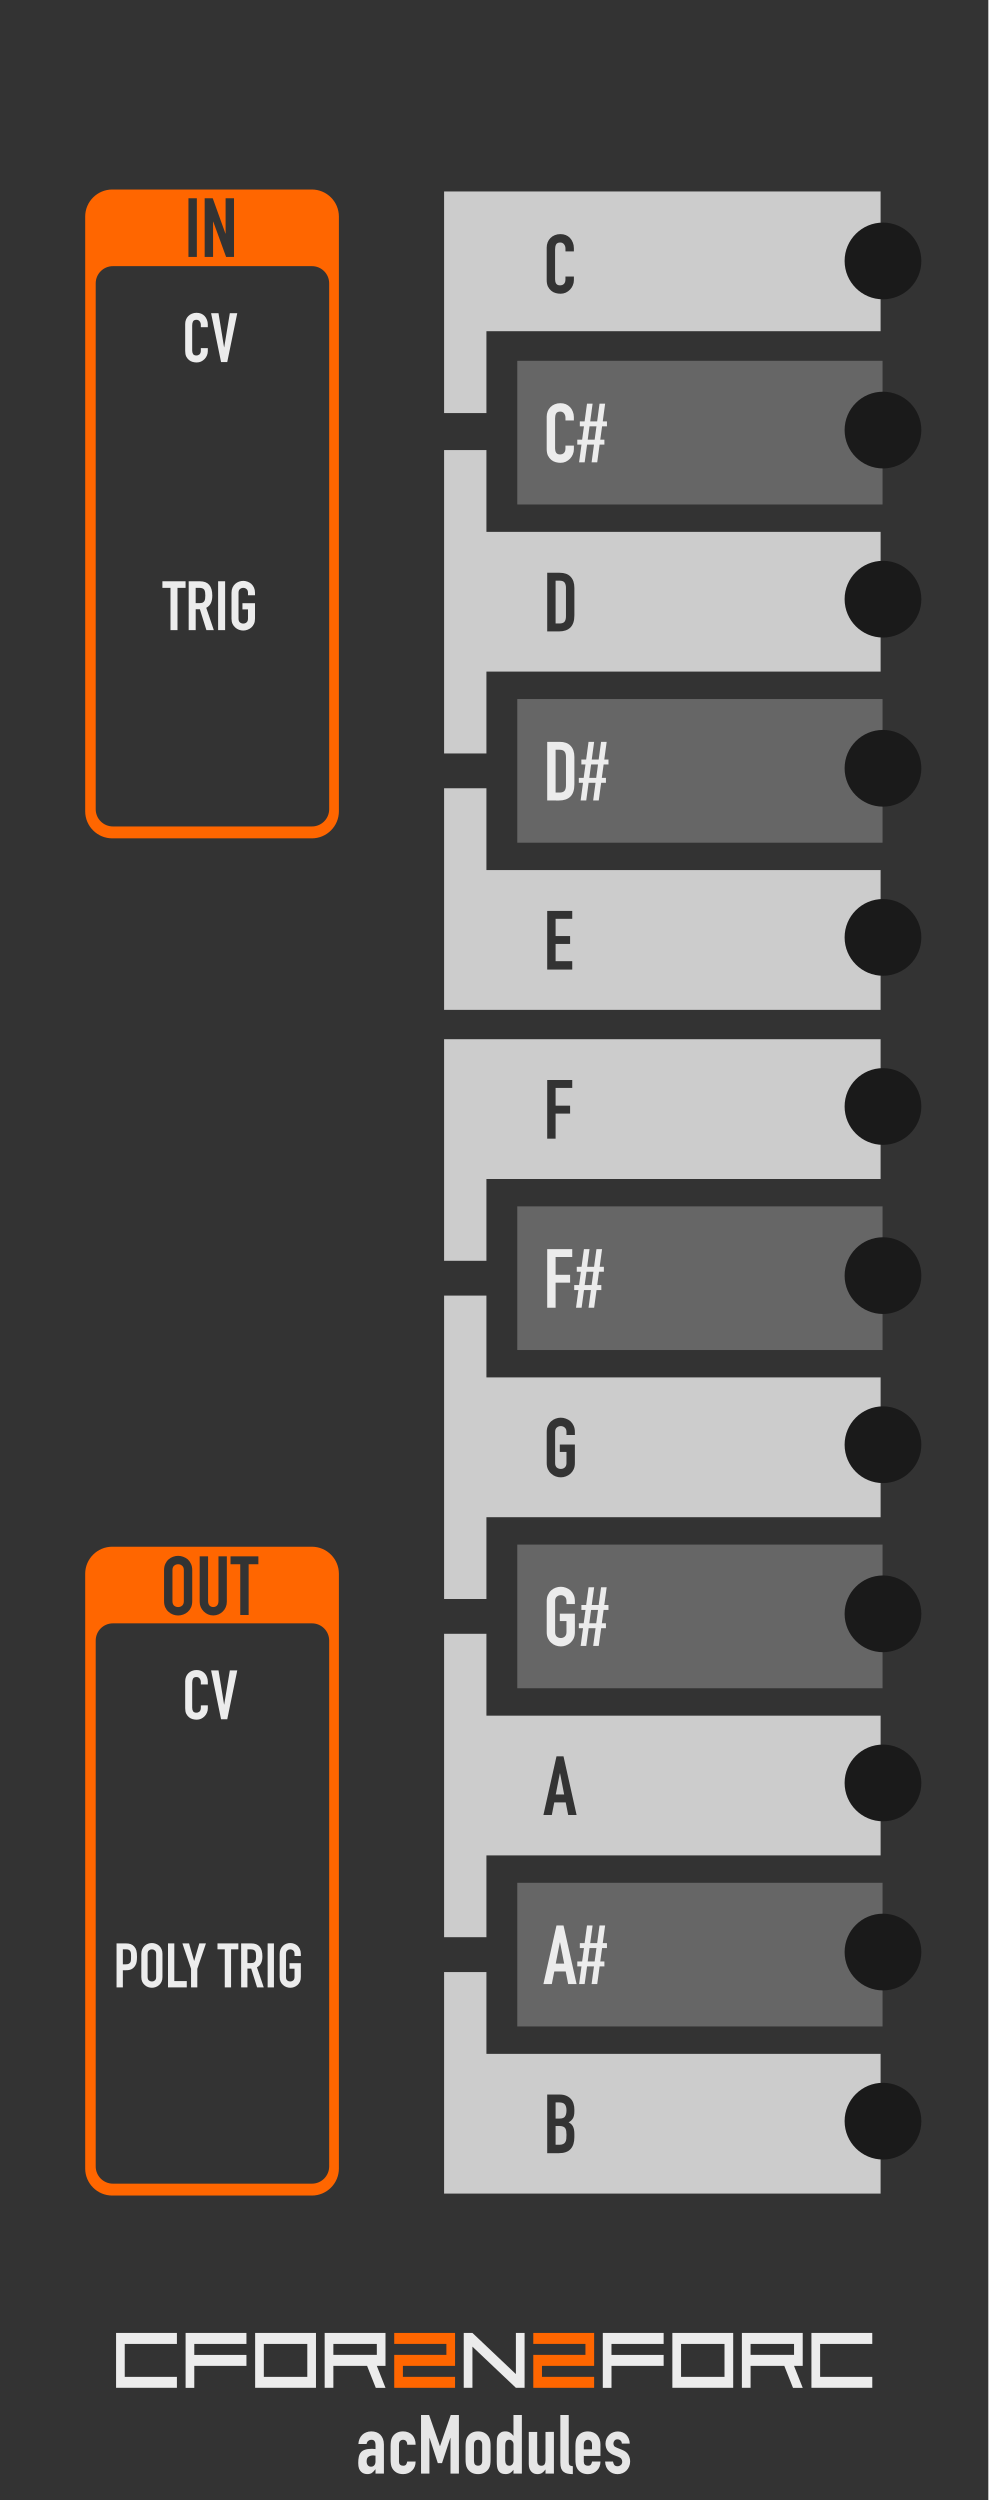
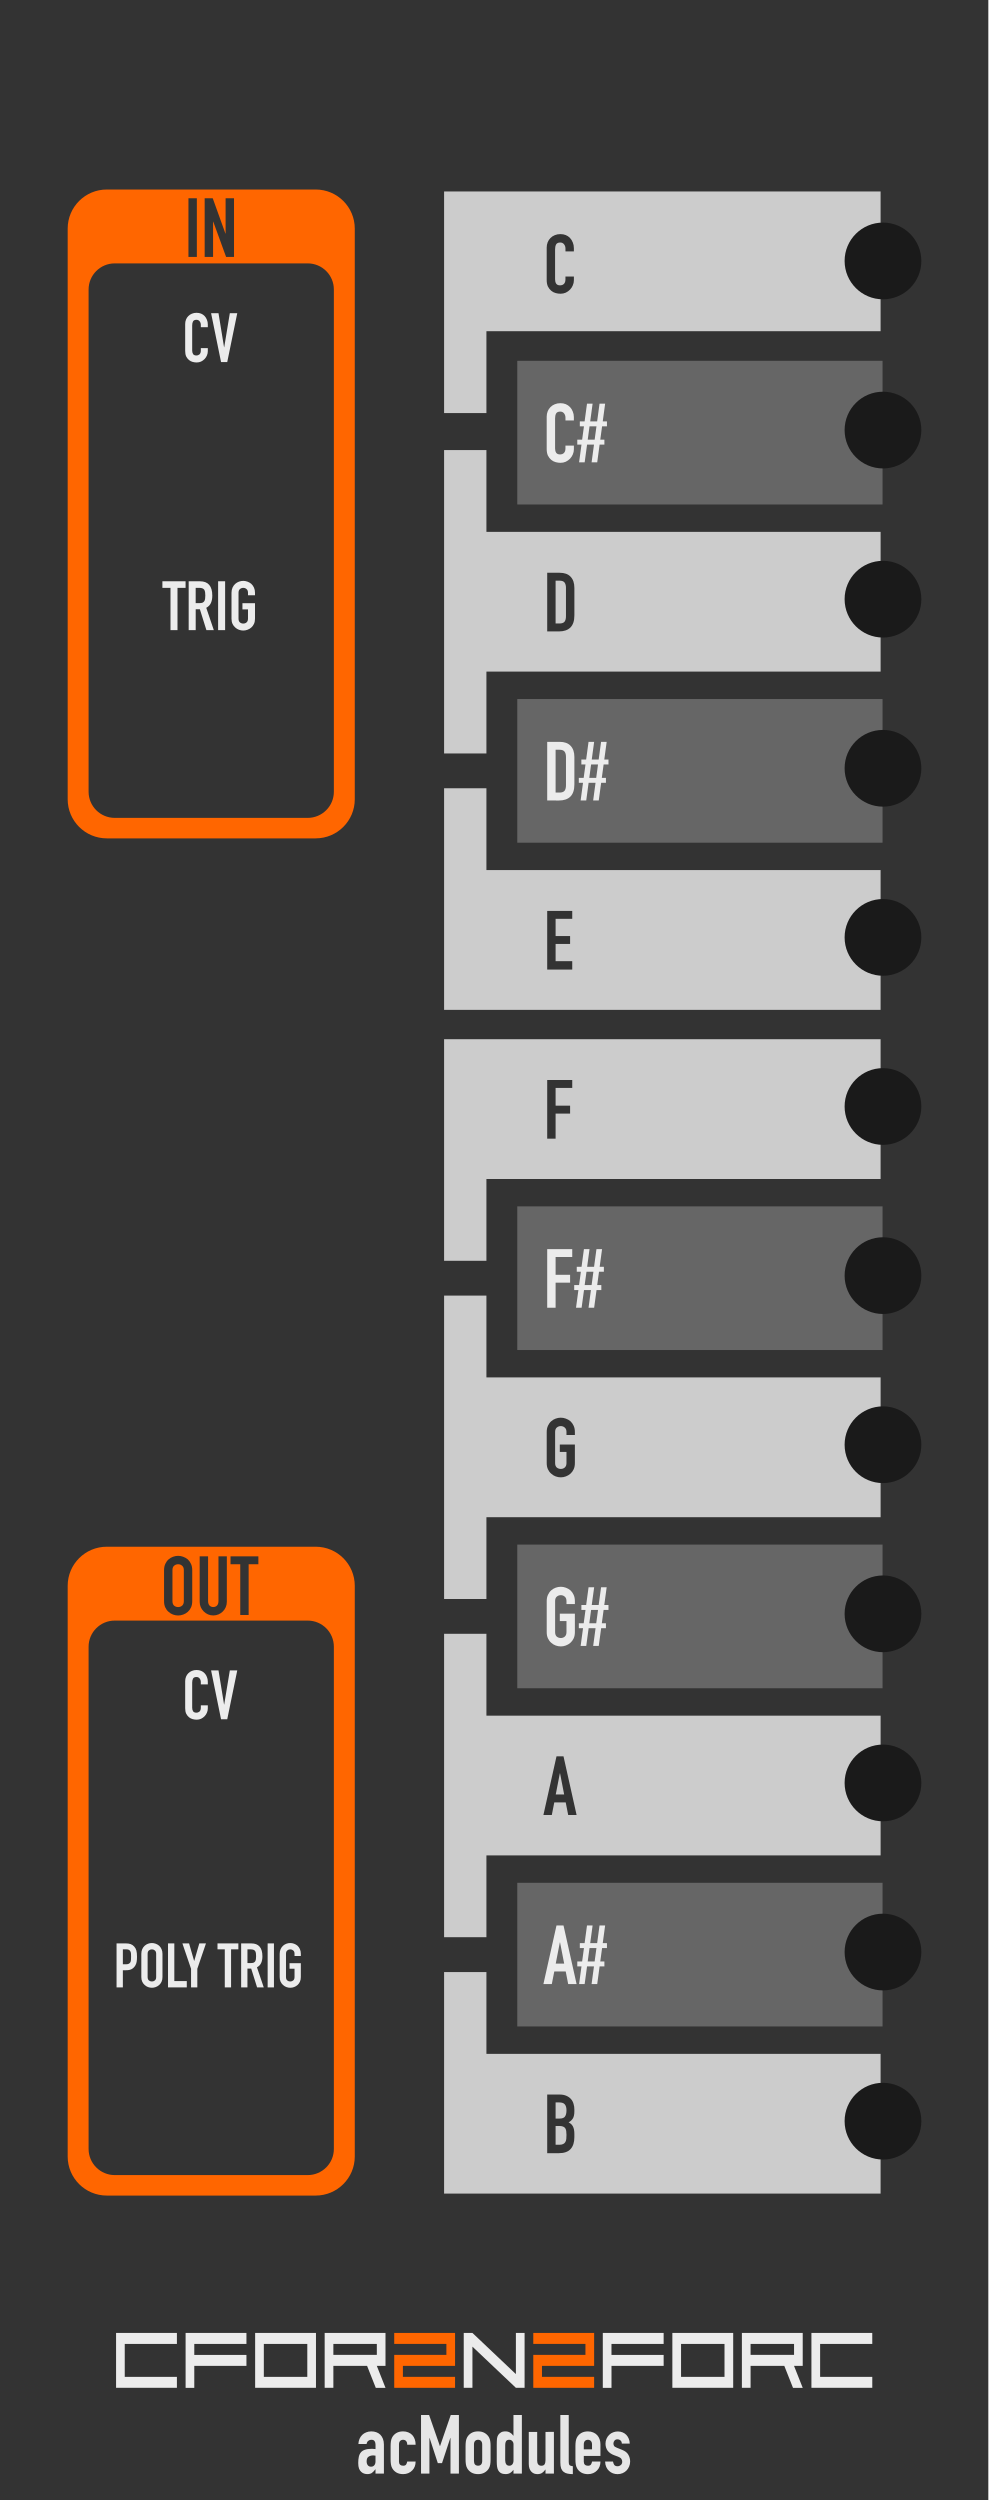
<svg xmlns="http://www.w3.org/2000/svg" id="svg8" version="1.1" viewBox="0 0 50.8 128.5" height="128.5mm" width="50.8mm" xml:space="preserve">
  <defs id="defs2" />
  <g id="layer1">
    <rect style="fill:#333333;fill-opacity:1;stroke:none;stroke-width:0.5;stroke-linecap:round;stroke-miterlimit:4;stroke-dasharray:none;stop-color:#000000" id="rect1015" width="50.8" height="128.5" x="0" y="-3.541667e-07" />
+     <g id="g2" transform="translate(0.1305328)">
+       <rect style="fill:#ff6600;stroke:none;stroke-width:1;stroke-linejoin:round;stroke-dasharray:none" id="rect7-6-8-0-4" width="14.757" height="33.351" x="3.348" y="9.741" ry="2.01" />
+       <rect style="fill:#333333;stroke-width:1;stroke-linejoin:round" id="rect1-0-8-2-2" width="12.607" height="28.501" x="4.423" y="13.538" ry="1.344" />
+     </g>
    <path d="m 19.301,127.143 v -0.22 h -0.009 q -0.085,0.118 -0.173,0.182 -0.085,0.064 -0.241,0.064 -0.076,0 -0.157,-0.025 -0.076,-0.021 -0.148,-0.085 -0.072,-0.059 -0.118,-0.169 -0.042,-0.114 -0.042,-0.292 0,-0.182 0.03,-0.317 0.03,-0.14 0.11,-0.233 0.076,-0.089 0.207,-0.131 0.131,-0.047 0.334,-0.047 0.021,0 0.047,0 0.025,0 0.047,0.004 0.021,0.004 0.051,0.004 0.03,0 0.063,0.004 v -0.224 q 0,-0.11 -0.047,-0.182 -0.047,-0.072 -0.169,-0.072 -0.085,0 -0.157,0.055 -0.068,0.055 -0.089,0.161 h -0.419 q 0.017,-0.288 0.195,-0.465 0.085,-0.085 0.203,-0.131 0.118,-0.051 0.267,-0.051 0.135,0 0.254,0.042 0.118,0.042 0.207,0.127 0.085,0.085 0.135,0.212 0.051,0.127 0.051,0.296 v 1.494 z m 0,-0.922 q -0.072,-0.013 -0.118,-0.013 -0.14,0 -0.241,0.068 -0.097,0.064 -0.097,0.237 0,0.123 0.059,0.199 0.059,0.076 0.165,0.076 0.11,0 0.169,-0.072 0.063,-0.072 0.063,-0.203 z m 1.206,0.305 q 0,0.102 0.055,0.157 0.059,0.055 0.157,0.055 0.123,0 0.161,-0.072 0.042,-0.072 0.051,-0.144 h 0.432 q 0,0.283 -0.173,0.457 -0.085,0.089 -0.203,0.14 -0.118,0.051 -0.267,0.051 -0.203,0 -0.347,-0.085 -0.14,-0.085 -0.216,-0.224 -0.047,-0.085 -0.063,-0.195 -0.017,-0.11 -0.017,-0.241 v -0.707 q 0,-0.131 0.017,-0.241 0.017,-0.11 0.063,-0.195 0.076,-0.14 0.216,-0.224 0.144,-0.085 0.347,-0.085 0.148,0 0.267,0.051 0.123,0.051 0.207,0.14 0.169,0.19 0.169,0.495 h -0.432 q 0,-0.131 -0.059,-0.19 -0.055,-0.064 -0.152,-0.064 -0.097,0 -0.157,0.064 -0.055,0.059 -0.055,0.182 z m 1.134,0.618 v -3.013 h 0.415 l 0.554,1.595 h 0.009 l 0.55,-1.595 h 0.419 v 3.013 H 23.155 V 125.311 h -0.009 l -0.427,1.295 H 22.504 L 22.081,125.311 h -0.009 v 1.832 z m 2.289,-1.426 q 0,-0.131 0.017,-0.241 0.017,-0.11 0.063,-0.195 0.076,-0.14 0.216,-0.224 0.144,-0.085 0.347,-0.085 0.203,0 0.343,0.085 0.144,0.085 0.22,0.224 0.047,0.085 0.063,0.195 0.017,0.11 0.017,0.241 v 0.707 q 0,0.131 -0.017,0.241 -0.017,0.11 -0.063,0.195 -0.076,0.14 -0.22,0.224 -0.14,0.085 -0.343,0.085 -0.203,0 -0.347,-0.085 -0.14,-0.085 -0.216,-0.224 -0.047,-0.085 -0.063,-0.195 -0.017,-0.11 -0.017,-0.241 z m 0.432,0.774 q 0,0.123 0.055,0.186 0.059,0.059 0.157,0.059 0.097,0 0.152,-0.059 0.059,-0.064 0.059,-0.186 v -0.842 q 0,-0.123 -0.059,-0.182 -0.055,-0.064 -0.152,-0.064 -0.097,0 -0.157,0.064 -0.055,0.059 -0.055,0.182 z m 1.604,-0.046 q 0,0.131 0.051,0.212 0.051,0.08 0.161,0.08 0.097,0 0.157,-0.072 0.059,-0.076 0.059,-0.195 v -0.834 q 0,-0.102 -0.063,-0.165 -0.059,-0.068 -0.152,-0.068 -0.123,0 -0.169,0.076 -0.042,0.076 -0.042,0.178 z m 0.427,0.698 v -0.195 q -0.042,0.046 -0.08,0.089 -0.038,0.038 -0.085,0.068 -0.047,0.03 -0.106,0.046 -0.059,0.017 -0.14,0.017 -0.271,0 -0.377,-0.203 -0.038,-0.072 -0.055,-0.178 -0.017,-0.106 -0.017,-0.283 v -0.817 q 0,-0.233 0.013,-0.343 0.025,-0.212 0.199,-0.317 0.08,-0.055 0.241,-0.055 0.127,0 0.224,0.059 0.102,0.055 0.173,0.161 h 0.009 v -1.062 h 0.432 v 3.013 z m 2.078,-2.145 v 2.145 h -0.432 v -0.207 h -0.009 q -0.068,0.102 -0.165,0.169 -0.093,0.064 -0.241,0.064 -0.08,0 -0.161,-0.025 -0.08,-0.03 -0.144,-0.093 -0.063,-0.064 -0.102,-0.161 -0.038,-0.102 -0.038,-0.245 v -1.646 h 0.432 v 1.485 q 0,0.118 0.055,0.186 0.055,0.068 0.157,0.068 0.123,0 0.169,-0.076 0.047,-0.076 0.047,-0.22 v -1.443 z m 0.33,-0.867 h 0.432 v 2.408 q 0,0.123 0.042,0.169 0.047,0.042 0.169,0.055 v 0.406 q -0.148,0 -0.267,-0.025 -0.118,-0.021 -0.203,-0.089 -0.085,-0.064 -0.131,-0.178 -0.042,-0.118 -0.042,-0.309 z m 2.061,2.103 h -0.855 v 0.292 q 0,0.102 0.055,0.157 0.059,0.055 0.157,0.055 0.123,0 0.161,-0.072 0.042,-0.072 0.051,-0.144 h 0.432 q 0,0.283 -0.173,0.457 -0.085,0.089 -0.203,0.14 -0.118,0.051 -0.267,0.051 -0.203,0 -0.347,-0.085 -0.14,-0.085 -0.216,-0.224 -0.047,-0.085 -0.063,-0.195 -0.017,-0.11 -0.017,-0.241 v -0.707 q 0,-0.131 0.017,-0.241 0.017,-0.11 0.063,-0.195 0.076,-0.14 0.216,-0.224 0.144,-0.085 0.347,-0.085 0.148,0 0.267,0.051 0.123,0.051 0.207,0.14 0.169,0.19 0.169,0.478 z m -0.855,-0.339 h 0.423 v -0.245 q 0,-0.123 -0.059,-0.182 -0.055,-0.064 -0.152,-0.064 -0.097,0 -0.157,0.064 -0.055,0.059 -0.055,0.182 z m 1.955,-0.296 q -0.004,-0.11 -0.072,-0.165 -0.063,-0.055 -0.148,-0.055 -0.102,0 -0.157,0.068 -0.055,0.064 -0.055,0.148 0,0.059 0.03,0.118 0.03,0.055 0.152,0.102 l 0.254,0.102 q 0.241,0.093 0.33,0.254 0.093,0.161 0.093,0.351 0,0.135 -0.051,0.254 -0.047,0.114 -0.131,0.203 -0.085,0.089 -0.203,0.14 -0.118,0.051 -0.258,0.051 -0.262,0 -0.44,-0.165 -0.089,-0.08 -0.144,-0.199 -0.055,-0.123 -0.059,-0.283 h 0.406 q 0.013,0.089 0.059,0.165 0.051,0.076 0.173,0.076 0.093,0 0.165,-0.059 0.076,-0.064 0.076,-0.173 0,-0.089 -0.047,-0.152 -0.047,-0.064 -0.169,-0.11 l -0.207,-0.076 q -0.203,-0.076 -0.322,-0.224 -0.114,-0.152 -0.114,-0.368 0,-0.135 0.051,-0.25 0.051,-0.118 0.14,-0.203 0.085,-0.085 0.199,-0.127 0.114,-0.046 0.245,-0.046 0.131,0 0.241,0.046 0.114,0.046 0.195,0.131 0.08,0.085 0.127,0.203 0.047,0.114 0.047,0.245 z" id="text1" style="font-size:4.231px;line-height:1.25;font-family:'DIN Condensed';-inkscape-font-specification:'DIN Condensed, ';text-align:center;text-anchor:middle;fill:#e6e6e6;stroke-width:0.265" aria-label="acModules" />
    <g id="g36">
      <path style="font-size:5.021px;line-height:1.25;font-family:'Square Sans Serif 7';-inkscape-font-specification:'Square Sans Serif 7, ';text-align:center;text-anchor:middle;fill:#ececec;stroke-width:0.265" d="M 9.093,120.477 H 6.412 v 1.693 h 2.681 v 0.564 H 5.966 v -2.821 h 3.127 z m 3.574,1.129 H 9.986 v 1.129 H 9.54 v -2.821 h 3.127 v 0.564 H 9.986 v 0.564 h 2.681 z m 0.447,-1.693 h 3.127 v 2.821 h -3.127 z m 0.447,2.257 h 2.234 v -1.693 h -2.234 z m 3.574,0.564 h -0.447 v -2.821 h 3.127 v 1.693 h -0.447 l 0.447,1.129 h -0.5 l -0.447,-1.129 h -1.733 z m 0,-1.693 h 2.234 v -0.564 h -2.234 z" id="path32" />
      <path style="font-size:5.021px;line-height:1.25;font-family:'Square Sans Serif 7';-inkscape-font-specification:'Square Sans Serif 7, ';text-align:center;text-anchor:middle;fill:#ff6600;stroke-width:0.265" d="m 20.709,122.17 h 2.681 v 0.564 h -3.127 v -1.693 h 2.681 v -0.564 h -2.681 v -0.564 h 3.127 v 1.693 h -2.681 z" id="path33" />
      <path style="font-size:5.021px;line-height:1.25;font-family:'Square Sans Serif 7';-inkscape-font-specification:'Square Sans Serif 7, ';text-align:center;text-anchor:middle;fill:#ececec;stroke-width:0.265" d="m 23.836,119.913 h 0.447 l 2.234,2.116 v -2.116 h 0.447 v 2.821 h -0.447 l -2.234,-2.116 v 2.116 h -0.447 z" id="path34" />
      <path style="font-size:5.021px;line-height:1.25;font-family:'Square Sans Serif 7';-inkscape-font-specification:'Square Sans Serif 7, ';text-align:center;text-anchor:middle;fill:#ff6600;stroke-width:0.265" d="m 27.857,122.17 h 2.681 v 0.564 h -3.127 v -1.693 h 2.681 v -0.564 h -2.681 v -0.564 h 3.127 v 1.693 H 27.857 Z" id="path35" />
      <path style="font-size:5.021px;line-height:1.25;font-family:'Square Sans Serif 7';-inkscape-font-specification:'Square Sans Serif 7, ';text-align:center;text-anchor:middle;fill:#ececec;stroke-width:0.265" d="m 34.112,121.606 h -2.681 v 1.129 h -0.447 v -2.821 h 3.127 v 0.564 h -2.681 v 0.564 h 2.681 z m 0.447,-1.693 h 3.127 v 2.821 h -3.127 z m 0.447,2.257 h 2.234 v -1.693 h -2.234 z m 3.574,0.564 h -0.447 v -2.821 h 3.127 v 1.693 h -0.447 l 0.447,1.129 h -0.5 l -0.447,-1.129 h -1.733 z m 0,-1.693 h 2.234 v -0.564 h -2.234 z m 6.255,-0.564 H 42.154 v 1.693 h 2.681 v 0.564 H 41.707 v -2.821 h 3.127 z" id="path36" />
    </g>
    <path id="rect37-1-5-3-9-6-3-1" style="fill:#cccccc;stroke:#333333;stroke-width:0.2;stroke-linecap:round;stroke-dasharray:none" d="m 22.726,40.418 v 11.589 h 1.188 1.188 20.261 v -7.384 H 25.102 v -4.205 z" />
    <path id="rect37-1-5-3-9-6-3-1-5" style="fill:#cccccc;stroke:#333333;stroke-width:0.2;stroke-linecap:round;stroke-dasharray:none" d="m 22.726,64.904 v -11.589 h 1.188 1.188 20.261 v 7.384 H 25.102 v 4.205 z" />
    <path id="rect37-1-5-3-9-6-3-1-5-1" style="fill:#cccccc;stroke:#333333;stroke-width:0.2;stroke-linecap:round;stroke-dasharray:none" d="M 22.726,21.33 V 9.741 h 1.188 1.188 20.261 V 17.125 H 25.102 v 4.205 z" />
    <rect style="fill:#666666;stroke:none;stroke-width:3.5;stroke-linecap:round" id="rect37-3" width="18.775" height="7.384" x="26.588" y="18.546" />
    <rect style="fill:#666666;stroke:none;stroke-width:3.5;stroke-linecap:round" id="rect37-3-9" width="18.775" height="7.384" x="26.588" y="35.931" />
    <rect style="fill:#666666;stroke:none;stroke-width:3.5;stroke-linecap:round" id="rect37-3-9-0" width="18.775" height="7.384" x="26.588" y="62.007" />
    <rect style="fill:#666666;stroke:none;stroke-width:3.5;stroke-linecap:round" id="rect37-3-9-0-3" width="18.775" height="7.384" x="26.588" y="79.392" />
    <rect style="fill:#666666;stroke:none;stroke-width:3.5;stroke-linecap:round" id="rect37-3-9-0-3-1" width="18.775" height="7.384" x="26.588" y="96.776" />
    <path id="rect37-1-5-3-9-6" style="fill:#cccccc;stroke:#333333;stroke-width:0.2;stroke-linecap:round;stroke-dasharray:none" d="m 22.726,83.879 v 11.589 4.205 h 2.376 V 95.468 H 45.364 V 88.084 H 25.102 v -4.205 z" />
    <path id="rect37-1-5-3-9-6-9" style="fill:#cccccc;stroke:#333333;stroke-width:0.2;stroke-linecap:round;stroke-dasharray:none" d="M 22.726,66.494 V 78.083 82.288 h 2.376 V 78.083 H 45.364 V 70.699 H 25.102 v -4.205 z" />
    <path id="rect37-1-5-3-9-6-9-2" style="fill:#cccccc;stroke:#333333;stroke-width:0.2;stroke-linecap:round;stroke-dasharray:none" d="m 22.726,23.033 v 11.589 4.205 h 2.376 V 34.622 H 45.364 V 27.238 H 25.102 v -4.205 z" />
    <path id="rect37-1-5-3-9-6-3" style="fill:#cccccc;stroke:#333333;stroke-width:0.2;stroke-linecap:round;stroke-dasharray:none" d="m 22.726,101.263 v 11.589 h 1.188 1.188 20.261 v -7.384 H 25.102 v -4.205 z" />
    <circle style="fill:#1a1a1a;stroke-width:3.5;stroke-linecap:round" id="path1-7" cx="45.385" cy="13.413" r="1.972" />
    <circle style="fill:#1a1a1a;stroke-width:3.5;stroke-linecap:round" id="path1-7-1" cx="45.385" cy="22.106" r="1.972" />
    <circle style="fill:#1a1a1a;stroke-width:3.5;stroke-linecap:round" id="path1-7-1-6" cx="45.385" cy="30.798" r="1.972" />
    <circle style="fill:#1a1a1a;stroke-width:3.5;stroke-linecap:round" id="path1-7-1-6-4" cx="45.385" cy="39.49" r="1.972" />
    <path style="font-size:4.233px;line-height:2.053;font-family:'DIN Condensed';-inkscape-font-specification:'DIN Condensed, ';text-align:start;text-anchor:start;fill:#333333;stroke-width:0.265" d="m 29.498,14.213 v 0.186 q 0,0.14 -0.055,0.267 -0.051,0.123 -0.144,0.22 -0.093,0.097 -0.22,0.157 -0.123,0.055 -0.267,0.055 -0.123,0 -0.25,-0.034 -0.127,-0.034 -0.229,-0.119 -0.102,-0.085 -0.169,-0.216 -0.064,-0.135 -0.064,-0.343 v -1.659 q 0,-0.148 0.051,-0.275 0.051,-0.127 0.144,-0.22 0.093,-0.093 0.22,-0.144 0.131,-0.055 0.288,-0.055 0.305,0 0.495,0.199 0.093,0.097 0.144,0.233 0.055,0.131 0.055,0.288 v 0.169 h -0.432 v -0.144 q 0,-0.127 -0.072,-0.22 -0.072,-0.093 -0.195,-0.093 -0.161,0 -0.216,0.102 -0.051,0.097 -0.051,0.25 v 1.541 q 0,0.131 0.055,0.22 0.059,0.089 0.207,0.089 0.042,0 0.089,-0.013 0.051,-0.017 0.093,-0.051 0.038,-0.034 0.064,-0.093 0.025,-0.059 0.025,-0.148 v -0.148 z" id="path19" />
    <path style="font-size:4.233px;line-height:2.053;font-family:'DIN Condensed';-inkscape-font-specification:'DIN Condensed, ';text-align:start;text-anchor:start;fill:#ececec;stroke-width:0.265" d="m 29.498,22.904 v 0.186 q 0,0.14 -0.055,0.267 -0.051,0.123 -0.144,0.22 -0.093,0.097 -0.22,0.157 -0.123,0.055 -0.267,0.055 -0.123,0 -0.25,-0.034 -0.127,-0.034 -0.229,-0.119 -0.102,-0.085 -0.169,-0.216 -0.064,-0.135 -0.064,-0.343 v -1.659 q 0,-0.148 0.051,-0.275 0.051,-0.127 0.144,-0.22 0.093,-0.093 0.22,-0.144 0.131,-0.055 0.288,-0.055 0.305,0 0.495,0.199 0.093,0.097 0.144,0.233 0.055,0.131 0.055,0.288 v 0.169 h -0.432 v -0.144 q 0,-0.127 -0.072,-0.22 -0.072,-0.093 -0.195,-0.093 -0.161,0 -0.216,0.102 -0.051,0.097 -0.051,0.25 v 1.541 q 0,0.131 0.055,0.22 0.059,0.089 0.207,0.089 0.042,0 0.089,-0.013 0.051,-0.017 0.093,-0.051 0.038,-0.034 0.064,-0.093 0.025,-0.059 0.025,-0.148 v -0.148 z m 0.91,0.859 0.123,-0.91 h -0.356 l -0.123,0.91 H 29.765 l 0.123,-0.91 h -0.216 v -0.254 h 0.25 l 0.093,-0.686 h -0.212 v -0.254 h 0.246 l 0.123,-0.91 h 0.288 l -0.123,0.91 h 0.356 l 0.123,-0.91 h 0.288 l -0.123,0.91 h 0.216 v 0.254 h -0.25 l -0.093,0.686 h 0.212 v 0.254 h -0.246 l -0.123,0.91 z m 0.157,-1.164 0.093,-0.686 h -0.356 l -0.093,0.686 z" id="path20" />
    <path style="font-size:4.233px;line-height:2.053;font-family:'DIN Condensed';-inkscape-font-specification:'DIN Condensed, ';text-align:start;text-anchor:start;fill:#333333;stroke-width:0.265" d="m 28.126,32.454 v -3.014 h 0.639 q 0.373,0 0.563,0.203 0.195,0.203 0.195,0.576 v 1.41 q 0,0.423 -0.207,0.627 -0.203,0.199 -0.588,0.199 z m 0.432,-2.608 v 2.201 h 0.199 q 0.182,0 0.258,-0.089 0.076,-0.093 0.076,-0.288 v -1.452 q 0,-0.178 -0.072,-0.275 -0.072,-0.097 -0.262,-0.097 z" id="path21" />
    <path style="font-size:4.233px;line-height:2.053;font-family:'DIN Condensed';-inkscape-font-specification:'DIN Condensed, ';text-align:start;text-anchor:start;fill:#ececec;stroke-width:0.265" d="m 28.126,41.145 v -3.014 h 0.639 q 0.373,0 0.563,0.203 0.195,0.203 0.195,0.576 v 1.41 q 0,0.423 -0.207,0.627 -0.203,0.199 -0.588,0.199 z m 0.432,-2.608 v 2.201 h 0.199 q 0.182,0 0.258,-0.089 0.076,-0.093 0.076,-0.288 v -1.452 q 0,-0.178 -0.072,-0.275 -0.072,-0.097 -0.262,-0.097 z m 1.93,2.608 0.123,-0.91 h -0.356 l -0.123,0.91 h -0.288 l 0.123,-0.91 h -0.216 v -0.254 h 0.25 l 0.093,-0.686 h -0.212 v -0.254 h 0.246 l 0.123,-0.91 h 0.288 l -0.123,0.91 h 0.356 L 30.895,38.131 h 0.288 L 31.06,39.041 h 0.216 v 0.254 h -0.25 l -0.093,0.686 h 0.212 v 0.254 h -0.246 l -0.123,0.91 z m 0.157,-1.164 0.093,-0.686 h -0.356 l -0.093,0.686 z" id="path22" />
    <path style="font-size:4.233px;line-height:2.053;font-family:'DIN Condensed';-inkscape-font-specification:'DIN Condensed, ';text-align:start;text-anchor:start;fill:#333333;stroke-width:0.265" d="M 28.126,49.836 V 46.822 h 1.287 v 0.406 h -0.855 v 0.885 h 0.745 v 0.406 h -0.745 v 0.885 h 0.855 v 0.432 z" id="path23" />
    <path style="font-size:4.233px;line-height:2.053;font-family:'DIN Condensed';-inkscape-font-specification:'DIN Condensed, ';text-align:start;text-anchor:start;fill:#333333;stroke-width:0.265" d="m 28.126,58.527 v -3.014 h 1.287 v 0.406 h -0.855 v 0.914 h 0.745 v 0.406 h -0.745 v 1.287 z" id="path24" />
    <path style="font-size:4.233px;line-height:2.053;font-family:'DIN Condensed';-inkscape-font-specification:'DIN Condensed, ';text-align:start;text-anchor:start;fill:#ececec;stroke-width:0.265" d="m 28.126,67.218 v -3.014 h 1.287 v 0.406 h -0.855 v 0.914 h 0.745 v 0.406 h -0.745 v 1.287 z m 2.125,0 0.123,-0.91 h -0.356 l -0.123,0.91 h -0.288 l 0.123,-0.91 h -0.216 v -0.254 h 0.25 l 0.093,-0.686 h -0.212 v -0.254 h 0.246 l 0.123,-0.91 h 0.288 l -0.123,0.91 h 0.356 l 0.123,-0.91 H 30.946 l -0.123,0.91 h 0.216 v 0.254 h -0.25 l -0.093,0.686 h 0.212 v 0.254 h -0.246 l -0.123,0.91 z m 0.157,-1.164 0.093,-0.686 h -0.356 l -0.093,0.686 z" id="path25" />
    <path style="font-size:4.233px;line-height:2.053;font-family:'DIN Condensed';-inkscape-font-specification:'DIN Condensed, ';text-align:start;text-anchor:start;fill:#333333;stroke-width:0.265" d="m 28.101,73.606 q 0,-0.182 0.064,-0.322 0.064,-0.14 0.169,-0.233 0.102,-0.089 0.229,-0.135 0.131,-0.047 0.262,-0.047 0.131,0 0.258,0.047 0.131,0.047 0.237,0.135 0.102,0.093 0.165,0.233 0.064,0.14 0.064,0.322 v 0.152 h -0.432 v -0.152 q 0,-0.157 -0.089,-0.229 -0.085,-0.076 -0.203,-0.076 -0.119,0 -0.207,0.076 -0.085,0.072 -0.085,0.229 v 1.592 q 0,0.157 0.085,0.233 0.089,0.072 0.207,0.072 0.119,0 0.203,-0.072 0.089,-0.076 0.089,-0.233 v -0.567 h -0.343 v -0.381 h 0.775 v 0.948 q 0,0.191 -0.064,0.326 -0.064,0.135 -0.165,0.224 -0.106,0.093 -0.237,0.14 -0.127,0.047 -0.258,0.047 -0.131,0 -0.262,-0.047 -0.127,-0.047 -0.229,-0.14 -0.106,-0.089 -0.169,-0.224 -0.064,-0.135 -0.064,-0.326 z" id="path26" />
    <path style="font-size:4.233px;line-height:2.053;font-family:'DIN Condensed';-inkscape-font-specification:'DIN Condensed, ';text-align:start;text-anchor:start;fill:#ececec;stroke-width:0.265" d="m 28.101,82.297 q 0,-0.182 0.064,-0.322 0.064,-0.14 0.169,-0.233 0.102,-0.089 0.229,-0.135 0.131,-0.047 0.262,-0.047 0.131,0 0.258,0.047 0.131,0.047 0.237,0.135 0.102,0.093 0.165,0.233 0.064,0.14 0.064,0.322 v 0.152 h -0.432 v -0.152 q 0,-0.157 -0.089,-0.229 -0.085,-0.076 -0.203,-0.076 -0.119,0 -0.207,0.076 -0.085,0.072 -0.085,0.229 v 1.592 q 0,0.157 0.085,0.233 0.089,0.072 0.207,0.072 0.119,0 0.203,-0.072 0.089,-0.076 0.089,-0.233 v -0.567 h -0.343 v -0.381 h 0.775 v 0.948 q 0,0.191 -0.064,0.326 -0.064,0.135 -0.165,0.224 -0.106,0.093 -0.237,0.14 -0.127,0.047 -0.258,0.047 -0.131,0 -0.262,-0.047 -0.127,-0.047 -0.229,-0.14 -0.106,-0.089 -0.169,-0.224 -0.064,-0.135 -0.064,-0.326 z m 2.388,2.303 0.123,-0.91 h -0.356 l -0.123,0.91 h -0.288 l 0.123,-0.91 h -0.216 v -0.254 h 0.25 l 0.093,-0.686 h -0.212 v -0.254 h 0.246 l 0.123,-0.91 h 0.288 L 30.416,82.496 h 0.356 L 30.895,81.586 h 0.288 L 31.06,82.496 h 0.216 v 0.254 h -0.25 l -0.093,0.686 h 0.212 v 0.254 h -0.246 l -0.123,0.91 z m 0.157,-1.164 0.093,-0.686 h -0.356 l -0.093,0.686 z" id="path27" />
    <path style="font-size:4.233px;line-height:2.053;font-family:'DIN Condensed';-inkscape-font-specification:'DIN Condensed, ';text-align:start;text-anchor:start;fill:#333333;stroke-width:0.265" d="m 28.998,92.237 -0.212,-1.092 h -0.009 l -0.212,1.092 z m -1.067,1.054 0.673,-3.014 h 0.36 l 0.673,3.014 h -0.432 l -0.127,-0.648 h -0.588 l -0.127,0.648 z" id="path28" />
    <path style="font-size:4.233px;line-height:2.053;font-family:'DIN Condensed';-inkscape-font-specification:'DIN Condensed, ';text-align:start;text-anchor:start;fill:#ececec;stroke-width:0.265" d="m 28.998,100.928 -0.212,-1.092 h -0.009 l -0.212,1.092 z m -1.067,1.054 0.673,-3.014 h 0.36 l 0.673,3.014 h -0.432 l -0.127,-0.648 h -0.588 l -0.127,0.648 z m 2.476,0 0.123,-0.91 h -0.356 l -0.123,0.91 H 29.765 l 0.123,-0.91 h -0.216 v -0.254 h 0.25 l 0.093,-0.686 h -0.212 v -0.254 h 0.246 l 0.123,-0.91 h 0.288 l -0.123,0.91 h 0.356 l 0.123,-0.91 h 0.288 l -0.123,0.91 h 0.216 v 0.254 h -0.25 l -0.093,0.686 h 0.212 v 0.254 h -0.246 l -0.123,0.91 z m 0.157,-1.164 0.093,-0.686 h -0.356 l -0.093,0.686 z" id="path29" />
    <path style="font-size:4.233px;line-height:2.053;font-family:'DIN Condensed';-inkscape-font-specification:'DIN Condensed, ';text-align:start;text-anchor:start;fill:#333333;stroke-width:0.265" d="m 28.126,110.673 v -3.014 h 0.631 q 0.207,0 0.351,0.064 0.148,0.064 0.241,0.169 0.093,0.106 0.131,0.246 0.042,0.135 0.042,0.284 v 0.11 q 0,0.123 -0.021,0.207 -0.017,0.085 -0.055,0.148 -0.072,0.119 -0.22,0.203 0.152,0.072 0.224,0.212 0.072,0.14 0.072,0.381 v 0.169 q 0,0.398 -0.195,0.61 -0.191,0.212 -0.614,0.212 z m 0.432,-1.397 v 0.965 h 0.186 q 0.131,0 0.203,-0.038 0.076,-0.038 0.114,-0.106 0.038,-0.068 0.047,-0.161 0.009,-0.093 0.009,-0.203 0,-0.114 -0.013,-0.199 -0.013,-0.085 -0.051,-0.144 -0.042,-0.059 -0.114,-0.085 -0.072,-0.03 -0.19,-0.03 z m 0,-1.211 v 0.83 h 0.195 q 0.216,0 0.288,-0.106 0.076,-0.11 0.076,-0.318 0,-0.203 -0.085,-0.305 -0.08,-0.102 -0.296,-0.102 z" id="path30" />
-     <g id="g2-7-4" transform="translate(-31.48066,-0.8052521)">
-       <rect style="fill:#ff6600;stroke:none;stroke-width:1;stroke-linejoin:round;stroke-dasharray:none" id="rect7-6-8-8" width="13.041" height="33.351" x="35.859" y="10.546" ry="1.393" />
-       <rect style="opacity:1;fill:#333333;stroke-width:1;stroke-linejoin:round" id="rect1-0-8-6" width="12" height="28.8" x="36.4" y="14.485" ry="0.885" />
+     <path d="m 10.682,17.894 v 0.155 q 0,0.116 -0.046,0.222 -0.042,0.102 -0.12,0.183 -0.078,0.081 -0.183,0.131 -0.102,0.046 -0.222,0.046 -0.102,0 -0.208,-0.028 -0.106,-0.028 -0.191,-0.099 -0.085,-0.071 -0.141,-0.18 -0.053,-0.113 -0.053,-0.286 V 16.656 q 0,-0.123 0.042,-0.229 0.042,-0.106 0.12,-0.183 0.078,-0.078 0.183,-0.12 0.109,-0.046 0.24,-0.046 0.254,0 0.413,0.166 0.078,0.081 0.12,0.194 0.046,0.109 0.046,0.24 v 0.141 h -0.36 v -0.12 q 0,-0.106 -0.06,-0.183 -0.06,-0.078 -0.162,-0.078 -0.134,0 -0.18,0.085 -0.042,0.081 -0.042,0.208 v 1.284 q 0,0.109 0.046,0.183 0.049,0.074 0.173,0.074 0.035,0 0.074,-0.011 0.042,-0.014 0.078,-0.042 0.032,-0.028 0.053,-0.078 0.021,-0.049 0.021,-0.123 v -0.123 z m 1.513,-1.796 -0.515,2.512 h -0.318 l -0.512,-2.512 h 0.381 l 0.286,1.753 h 0.007 l 0.289,-1.753 z" id="text8-7-5-4" style="font-size:3.528px;line-height:1.25;font-family:'DIN Condensed';-inkscape-font-specification:'DIN Condensed, ';text-align:center;text-anchor:middle;fill:#ececec;stroke-width:0.265" aria-label="CV" />
+     <g id="g3" transform="translate(0.1305353,69.76041)">
+       <rect style="fill:#ff6600;stroke:none;stroke-width:1;stroke-linejoin:round;stroke-dasharray:none" id="rect7-6-8-0-4-9" width="14.757" height="33.351" x="3.348" y="9.741" ry="2.01" />
+       <rect style="fill:#333333;stroke-width:1;stroke-linejoin:round" id="rect1-0-8-2-2-9" width="12.607" height="28.501" x="4.423" y="13.538" ry="1.344" />
    </g>
-     <path d="m 10.682,17.894 v 0.155 q 0,0.116 -0.046,0.222 -0.042,0.102 -0.12,0.183 -0.078,0.081 -0.183,0.131 -0.102,0.046 -0.222,0.046 -0.102,0 -0.208,-0.028 -0.106,-0.028 -0.191,-0.099 -0.085,-0.071 -0.141,-0.18 -0.053,-0.113 -0.053,-0.286 V 16.656 q 0,-0.123 0.042,-0.229 0.042,-0.106 0.12,-0.183 0.078,-0.078 0.183,-0.12 0.109,-0.046 0.24,-0.046 0.254,0 0.413,0.166 0.078,0.081 0.12,0.194 0.046,0.109 0.046,0.24 v 0.141 h -0.36 v -0.12 q 0,-0.106 -0.06,-0.183 -0.06,-0.078 -0.162,-0.078 -0.134,0 -0.18,0.085 -0.042,0.081 -0.042,0.208 v 1.284 q 0,0.109 0.046,0.183 0.049,0.074 0.173,0.074 0.035,0 0.074,-0.011 0.042,-0.014 0.078,-0.042 0.032,-0.028 0.053,-0.078 0.021,-0.049 0.021,-0.123 v -0.123 z m 1.513,-1.796 -0.515,2.512 h -0.318 l -0.512,-2.512 h 0.381 l 0.286,1.753 h 0.007 l 0.289,-1.753 z" id="text8-7-5-4" style="font-size:3.528px;line-height:1.25;font-family:'DIN Condensed';-inkscape-font-specification:'DIN Condensed, ';text-align:center;text-anchor:middle;fill:#ececec;stroke-width:0.265" aria-label="CV" />
    <path d="M 8.763,32.39 V 30.217 H 8.347 V 29.878 H 9.539 v 0.339 H 9.123 v 2.173 z m 1.295,-2.173 v 0.783 h 0.205 q 0.095,0 0.152,-0.025 0.056,-0.028 0.088,-0.078 0.028,-0.049 0.039,-0.12 0.011,-0.074 0.011,-0.169 0,-0.095 -0.011,-0.166 -0.011,-0.074 -0.042,-0.127 -0.067,-0.099 -0.254,-0.099 z M 9.698,32.39 v -2.512 h 0.579 q 0.635,0 0.635,0.737 0,0.222 -0.07,0.377 -0.067,0.155 -0.24,0.25 l 0.388,1.147 h -0.381 l -0.335,-1.072 h -0.215 v 1.072 z m 1.513,0 v -2.512 h 0.36 v 2.512 z m 0.688,-1.919 q 0,-0.152 0.053,-0.268 0.053,-0.116 0.141,-0.194 0.085,-0.074 0.191,-0.113 0.109,-0.039 0.219,-0.039 0.109,0 0.215,0.039 0.109,0.039 0.198,0.113 0.085,0.078 0.138,0.194 0.053,0.116 0.053,0.268 v 0.127 h -0.36 v -0.127 q 0,-0.131 -0.074,-0.191 -0.07,-0.064 -0.169,-0.064 -0.099,0 -0.173,0.064 -0.071,0.06 -0.071,0.191 v 1.326 q 0,0.131 0.071,0.194 0.074,0.06 0.173,0.06 0.099,0 0.169,-0.06 0.074,-0.064 0.074,-0.194 v -0.473 h -0.286 v -0.318 h 0.646 v 0.79 q 0,0.159 -0.053,0.272 -0.053,0.113 -0.138,0.187 -0.088,0.078 -0.198,0.116 -0.106,0.039 -0.215,0.039 -0.109,0 -0.219,-0.039 -0.106,-0.039 -0.191,-0.116 -0.088,-0.074 -0.141,-0.187 -0.053,-0.113 -0.053,-0.272 z" id="text8-8-9-0-0" style="font-size:3.528px;line-height:1.25;font-family:'DIN Condensed';-inkscape-font-specification:'DIN Condensed, ';text-align:center;text-anchor:middle;fill:#ececec;stroke-width:0.265" aria-label="TRIG" />
    <path d="m 9.686,13.205 v -3.014 h 0.432 v 3.014 z m 0.834,0 v -3.014 h 0.415 l 0.652,1.816 h 0.009 v -1.816 h 0.432 v 3.014 H 11.621 l -0.66,-1.812 h -0.009 v 1.812 z" id="text24" style="font-size:4.233px;line-height:1.25;font-family:'DIN Condensed';-inkscape-font-specification:'DIN Condensed, ';text-align:center;text-anchor:middle;fill:#333333;stroke-width:0.265" aria-label="IN" />
-     <g id="g5" transform="translate(-1.5875,0.6919866)">
-       <g id="g2-7" transform="translate(-29.89316,68.26317)">
-         <rect style="fill:#ff6600;stroke:none;stroke-width:1;stroke-linejoin:round;stroke-dasharray:none" id="rect7-6-8" width="13.041" height="33.351" x="35.859" y="10.546" ry="1.393" />
-         <rect style="opacity:1;fill:#333333;stroke-width:1;stroke-linejoin:round" id="rect1-0-8" width="12" height="28.8" x="36.4" y="14.485" ry="0.885" />
-       </g>
-       <path d="m 12.27,86.963 v 0.155 q 0,0.116 -0.046,0.222 -0.042,0.102 -0.12,0.183 -0.078,0.081 -0.183,0.131 -0.102,0.046 -0.222,0.046 -0.102,0 -0.208,-0.028 -0.106,-0.028 -0.191,-0.099 -0.085,-0.071 -0.141,-0.18 -0.053,-0.113 -0.053,-0.286 V 85.725 q 0,-0.123 0.042,-0.229 0.042,-0.106 0.12,-0.183 0.078,-0.078 0.183,-0.12 0.109,-0.046 0.24,-0.046 0.254,0 0.413,0.166 0.078,0.081 0.12,0.194 0.046,0.109 0.046,0.24 v 0.141 h -0.36 v -0.12 q 0,-0.106 -0.06,-0.183 -0.06,-0.078 -0.162,-0.078 -0.134,0 -0.18,0.085 -0.042,0.081 -0.042,0.208 v 1.284 q 0,0.109 0.046,0.183 0.049,0.074 0.173,0.074 0.035,0 0.074,-0.011 0.042,-0.014 0.078,-0.042 0.032,-0.028 0.053,-0.078 0.021,-0.049 0.021,-0.123 v -0.123 z m 1.513,-1.796 -0.515,2.512 h -0.318 l -0.512,-2.512 h 0.381 l 0.286,1.753 h 0.007 l 0.289,-1.753 z" id="text8-7-5" style="font-size:3.528px;line-height:1.25;font-family:'DIN Condensed';-inkscape-font-specification:'DIN Condensed, ';text-align:center;text-anchor:middle;fill:#ececec;stroke-width:0.265" aria-label="CV" />
-       <g id="g14" transform="translate(-7.513367,11.81614)" style="fill:#333333">
-         <path style="font-size:4.233px;line-height:1.25;font-family:'DIN Condensed';-inkscape-font-specification:'DIN Condensed, ';text-align:center;text-anchor:middle;fill:#333333;stroke-width:0.265" d="m 21.45,70.502 v -2.608 h -0.5 v -0.406 h 1.431 v 0.406 h -0.5 v 2.608 z" id="path12" />
-         <path style="font-size:4.233px;line-height:1.25;font-family:'DIN Condensed';-inkscape-font-specification:'DIN Condensed, ';text-align:center;text-anchor:middle;fill:#333333;stroke-width:0.265" d="m 20.76,67.487 v 2.337 q 0,0.148 -0.055,0.275 -0.051,0.123 -0.148,0.22 -0.097,0.097 -0.224,0.152 -0.127,0.055 -0.271,0.055 -0.144,0 -0.271,-0.055 -0.123,-0.055 -0.22,-0.152 -0.097,-0.097 -0.152,-0.22 -0.055,-0.127 -0.055,-0.275 v -2.337 h 0.432 v 2.294 q 0,0.161 0.076,0.237 0.076,0.076 0.191,0.076 0.114,0 0.191,-0.076 0.076,-0.076 0.076,-0.237 v -2.294 z" id="path11" />
-         <path id="text18-0" style="font-size:4.233px;line-height:1.25;font-family:'DIN Condensed';-inkscape-font-specification:'DIN Condensed, ';text-align:center;text-anchor:middle;fill:#333333;stroke-width:0.265" d="m 18.258,67.462 c -0.087,0 -0.175,0.015 -0.263,0.047 -0.085,0.031 -0.161,0.076 -0.229,0.135 -0.071,0.062 -0.127,0.14 -0.169,0.233 -0.042,0.093 -0.064,0.2 -0.064,0.321 v 1.592 c 0,0.127 0.021,0.235 0.064,0.326 0.042,0.09 0.098,0.166 0.169,0.225 0.068,0.062 0.144,0.108 0.229,0.14 0.087,0.031 0.175,0.047 0.263,0.047 0.087,0 0.173,-0.015 0.258,-0.047 0.087,-0.031 0.167,-0.077 0.237,-0.14 0.068,-0.059 0.123,-0.134 0.165,-0.225 0.042,-0.09 0.064,-0.199 0.064,-0.326 v -1.592 c 0,-0.121 -0.021,-0.228 -0.064,-0.321 -0.042,-0.093 -0.098,-0.171 -0.165,-0.233 -0.071,-0.059 -0.15,-0.104 -0.237,-0.135 -0.085,-0.031 -0.17,-0.047 -0.258,-0.047 z m 0,0.432 c 0.079,0 0.147,0.025 0.203,0.076 0.059,0.048 0.089,0.124 0.089,0.228 v 1.592 c 0,0.104 -0.03,0.182 -0.089,0.233 -0.056,0.048 -0.124,0.072 -0.203,0.072 -0.079,0 -0.148,-0.024 -0.208,-0.072 -0.056,-0.051 -0.085,-0.128 -0.085,-0.233 v -1.592 c 0,-0.104 0.028,-0.18 0.085,-0.228 0.059,-0.051 0.129,-0.076 0.208,-0.076 z" />
-       </g>
-       <path d="m 7.578,101.46 v -2.261 h 0.486 q 0.133,0 0.235,0.035 0.102,0.035 0.184,0.124 0.083,0.089 0.114,0.21 0.032,0.117 0.032,0.321 0,0.152 -0.019,0.257 -0.016,0.105 -0.073,0.197 -0.067,0.111 -0.178,0.175 -0.111,0.06 -0.292,0.06 h -0.165 v 0.883 z m 0.324,-1.956 V 100.273 h 0.156 q 0.098,0 0.152,-0.029 0.054,-0.029 0.079,-0.079 0.025,-0.048 0.029,-0.117 0.006,-0.07 0.006,-0.156 0,-0.079 -0.003,-0.149 -0.003,-0.073 -0.029,-0.127 -0.025,-0.054 -0.076,-0.083 -0.051,-0.029 -0.146,-0.029 z m 0.949,0.229 q 0,-0.137 0.048,-0.241 0.048,-0.105 0.127,-0.175 0.076,-0.067 0.171,-0.102 0.098,-0.035 0.197,-0.035 0.098,0 0.194,0.035 0.098,0.035 0.178,0.102 0.076,0.07 0.124,0.175 0.048,0.105 0.048,0.241 v 1.194 q 0,0.143 -0.048,0.244 -0.048,0.102 -0.124,0.168 -0.079,0.07 -0.178,0.105 -0.095,0.035 -0.194,0.035 -0.098,0 -0.197,-0.035 -0.095,-0.035 -0.171,-0.105 -0.079,-0.067 -0.127,-0.168 -0.048,-0.102 -0.048,-0.244 z m 0.324,1.194 q 0,0.117 0.064,0.175 0.067,0.054 0.156,0.054 0.089,0 0.152,-0.054 0.067,-0.057 0.067,-0.175 v -1.194 q 0,-0.117 -0.067,-0.171 -0.064,-0.057 -0.152,-0.057 -0.089,0 -0.156,0.057 -0.064,0.054 -0.064,0.171 z m 1.048,0.533 v -2.261 h 0.324 v 1.937 h 0.641 v 0.324 z m 1.184,0 v -0.956 l -0.445,-1.305 h 0.343 l 0.26,0.899 h 0.006 l 0.26,-0.899 h 0.343 l -0.445,1.305 v 0.956 z m 1.734,0 v -1.956 h -0.375 v -0.305 h 1.073 v 0.305 h -0.375 v 1.956 z m 1.165,-1.956 v 0.705 h 0.184 q 0.086,0 0.137,-0.022 0.051,-0.025 0.079,-0.07 0.025,-0.044 0.035,-0.108 0.009,-0.067 0.009,-0.152 0,-0.086 -0.009,-0.149 -0.009,-0.067 -0.038,-0.114 -0.06,-0.089 -0.229,-0.089 z m -0.324,1.956 v -2.261 h 0.521 q 0.572,0 0.572,0.664 0,0.2 -0.064,0.34 -0.06,0.14 -0.216,0.225 l 0.349,1.032 h -0.343 l -0.302,-0.965 h -0.194 v 0.965 z m 1.362,0 v -2.261 h 0.324 v 2.261 z m 0.619,-1.727 q 0,-0.137 0.048,-0.241 0.048,-0.105 0.127,-0.175 0.076,-0.067 0.171,-0.102 0.098,-0.035 0.197,-0.035 0.098,0 0.194,0.035 0.098,0.035 0.178,0.102 0.076,0.07 0.124,0.175 0.048,0.105 0.048,0.241 v 0.114 h -0.324 v -0.114 q 0,-0.117 -0.067,-0.171 -0.064,-0.057 -0.152,-0.057 -0.089,0 -0.156,0.057 -0.064,0.054 -0.064,0.171 v 1.194 q 0,0.117 0.064,0.175 0.067,0.054 0.156,0.054 0.089,0 0.152,-0.054 0.067,-0.057 0.067,-0.175 v -0.425 h -0.257 v -0.286 h 0.581 v 0.711 q 0,0.143 -0.048,0.244 -0.048,0.102 -0.124,0.168 -0.079,0.07 -0.178,0.105 -0.095,0.035 -0.194,0.035 -0.098,0 -0.197,-0.035 -0.095,-0.035 -0.171,-0.105 -0.079,-0.067 -0.127,-0.168 -0.048,-0.102 -0.048,-0.244 z" id="text2" style="font-size:3.175px;line-height:1.25;font-family:'DIN Condensed';-inkscape-font-specification:'DIN Condensed, ';text-align:center;text-anchor:middle;fill:#ececec;stroke-width:0.265" aria-label="POLY TRIG" />
+     <path d="m 10.682,87.655 v 0.155 q 0,0.116 -0.046,0.222 -0.042,0.102 -0.12,0.183 -0.078,0.081 -0.183,0.131 -0.102,0.046 -0.222,0.046 -0.102,0 -0.208,-0.028 -0.106,-0.028 -0.191,-0.099 -0.085,-0.071 -0.141,-0.18 -0.053,-0.113 -0.053,-0.286 v -1.383 q 0,-0.123 0.042,-0.229 0.042,-0.106 0.12,-0.183 0.078,-0.078 0.183,-0.12 0.109,-0.046 0.24,-0.046 0.254,0 0.413,0.166 0.078,0.081 0.12,0.194 0.046,0.109 0.046,0.24 v 0.141 h -0.36 v -0.12 q 0,-0.106 -0.06,-0.183 -0.06,-0.078 -0.162,-0.078 -0.134,0 -0.18,0.085 -0.042,0.081 -0.042,0.208 v 1.284 q 0,0.109 0.046,0.183 0.049,0.074 0.173,0.074 0.035,0 0.074,-0.011 0.042,-0.014 0.078,-0.042 0.032,-0.028 0.053,-0.078 0.021,-0.049 0.021,-0.123 v -0.123 z m 1.513,-1.796 -0.515,2.512 h -0.318 l -0.512,-2.512 h 0.381 l 0.286,1.753 h 0.007 l 0.289,-1.753 z" id="text8-7-5" style="font-size:3.528px;line-height:1.25;font-family:'DIN Condensed';-inkscape-font-specification:'DIN Condensed, ';text-align:center;text-anchor:middle;fill:#ececec;stroke-width:0.265" aria-label="CV" />
+     <g id="g14" transform="translate(-9.100867,12.50813)" style="fill:#333333">
+       <path style="font-size:4.233px;line-height:1.25;font-family:'DIN Condensed';-inkscape-font-specification:'DIN Condensed, ';text-align:center;text-anchor:middle;fill:#333333;stroke-width:0.265" d="m 21.45,70.502 v -2.608 h -0.5 v -0.406 h 1.431 v 0.406 h -0.5 v 2.608 z" id="path12" />
+       <path style="font-size:4.233px;line-height:1.25;font-family:'DIN Condensed';-inkscape-font-specification:'DIN Condensed, ';text-align:center;text-anchor:middle;fill:#333333;stroke-width:0.265" d="m 20.76,67.487 v 2.337 q 0,0.148 -0.055,0.275 -0.051,0.123 -0.148,0.22 -0.097,0.097 -0.224,0.152 -0.127,0.055 -0.271,0.055 -0.144,0 -0.271,-0.055 -0.123,-0.055 -0.22,-0.152 -0.097,-0.097 -0.152,-0.22 -0.055,-0.127 -0.055,-0.275 v -2.337 h 0.432 v 2.294 q 0,0.161 0.076,0.237 0.076,0.076 0.191,0.076 0.114,0 0.191,-0.076 0.076,-0.076 0.076,-0.237 v -2.294 z" id="path11" />
+       <path id="text18-0" style="font-size:4.233px;line-height:1.25;font-family:'DIN Condensed';-inkscape-font-specification:'DIN Condensed, ';text-align:center;text-anchor:middle;fill:#333333;stroke-width:0.265" d="m 18.258,67.462 c -0.087,0 -0.175,0.015 -0.263,0.047 -0.085,0.031 -0.161,0.076 -0.229,0.135 -0.071,0.062 -0.127,0.14 -0.169,0.233 -0.042,0.093 -0.064,0.2 -0.064,0.321 v 1.592 c 0,0.127 0.021,0.235 0.064,0.326 0.042,0.09 0.098,0.166 0.169,0.225 0.068,0.062 0.144,0.108 0.229,0.14 0.087,0.031 0.175,0.047 0.263,0.047 0.087,0 0.173,-0.015 0.258,-0.047 0.087,-0.031 0.167,-0.077 0.237,-0.14 0.068,-0.059 0.123,-0.134 0.165,-0.225 0.042,-0.09 0.064,-0.199 0.064,-0.326 v -1.592 c 0,-0.121 -0.021,-0.228 -0.064,-0.321 -0.042,-0.093 -0.098,-0.171 -0.165,-0.233 -0.071,-0.059 -0.15,-0.104 -0.237,-0.135 -0.085,-0.031 -0.17,-0.047 -0.258,-0.047 z m 0,0.432 c 0.079,0 0.147,0.025 0.203,0.076 0.059,0.048 0.089,0.124 0.089,0.228 v 1.592 c 0,0.104 -0.03,0.182 -0.089,0.233 -0.056,0.048 -0.124,0.072 -0.203,0.072 -0.079,0 -0.148,-0.024 -0.208,-0.072 -0.056,-0.051 -0.085,-0.128 -0.085,-0.233 v -1.592 c 0,-0.104 0.028,-0.18 0.085,-0.228 0.059,-0.051 0.129,-0.076 0.208,-0.076 z" />
    </g>
+     <path d="m 5.991,102.152 v -2.261 h 0.486 q 0.133,0 0.235,0.035 0.102,0.035 0.184,0.124 0.083,0.089 0.114,0.21 0.032,0.117 0.032,0.321 0,0.152 -0.019,0.257 -0.016,0.105 -0.073,0.197 -0.067,0.111 -0.178,0.175 -0.111,0.06 -0.292,0.06 h -0.165 v 0.883 z m 0.324,-1.956 v 0.768 h 0.156 q 0.098,0 0.152,-0.029 0.054,-0.029 0.079,-0.079 0.025,-0.048 0.029,-0.117 0.006,-0.07 0.006,-0.156 0,-0.079 -0.003,-0.149 -0.003,-0.073 -0.029,-0.127 -0.025,-0.054 -0.076,-0.083 -0.051,-0.029 -0.146,-0.029 z m 0.949,0.229 q 0,-0.137 0.048,-0.241 0.048,-0.105 0.127,-0.175 0.076,-0.067 0.171,-0.102 0.098,-0.035 0.197,-0.035 0.098,0 0.194,0.035 0.098,0.035 0.178,0.102 0.076,0.07 0.124,0.175 0.048,0.105 0.048,0.241 v 1.194 q 0,0.143 -0.048,0.244 -0.048,0.102 -0.124,0.168 -0.079,0.07 -0.178,0.105 -0.095,0.035 -0.194,0.035 -0.098,0 -0.197,-0.035 -0.095,-0.035 -0.171,-0.105 -0.079,-0.067 -0.127,-0.168 -0.048,-0.102 -0.048,-0.244 z m 0.324,1.194 q 0,0.117 0.064,0.175 0.067,0.054 0.156,0.054 0.089,0 0.152,-0.054 0.067,-0.057 0.067,-0.175 v -1.194 q 0,-0.117 -0.067,-0.171 -0.064,-0.057 -0.152,-0.057 -0.089,0 -0.156,0.057 -0.064,0.054 -0.064,0.171 z m 1.048,0.533 v -2.261 h 0.324 v 1.937 h 0.641 v 0.324 z m 1.184,0 v -0.956 l -0.445,-1.305 h 0.343 l 0.26,0.899 h 0.006 l 0.26,-0.899 h 0.343 l -0.445,1.305 v 0.956 z m 1.734,0 v -1.956 h -0.375 v -0.305 h 1.073 v 0.305 h -0.375 v 1.956 z m 1.165,-1.956 v 0.705 h 0.184 q 0.086,0 0.137,-0.022 0.051,-0.025 0.079,-0.07 0.025,-0.044 0.035,-0.108 0.009,-0.067 0.009,-0.152 0,-0.086 -0.009,-0.149 -0.009,-0.067 -0.038,-0.114 -0.06,-0.089 -0.229,-0.089 z m -0.324,1.956 v -2.261 h 0.521 q 0.572,0 0.572,0.664 0,0.2 -0.064,0.34 -0.06,0.14 -0.216,0.225 l 0.349,1.032 h -0.343 l -0.302,-0.965 h -0.194 v 0.965 z m 1.362,0 v -2.261 h 0.324 v 2.261 z m 0.619,-1.727 q 0,-0.137 0.048,-0.241 0.048,-0.105 0.127,-0.175 0.076,-0.067 0.171,-0.102 0.098,-0.035 0.197,-0.035 0.098,0 0.194,0.035 0.098,0.035 0.178,0.102 0.076,0.07 0.124,0.175 0.048,0.105 0.048,0.241 v 0.114 h -0.324 v -0.114 q 0,-0.117 -0.067,-0.171 -0.064,-0.057 -0.152,-0.057 -0.089,0 -0.156,0.057 -0.064,0.054 -0.064,0.171 v 1.194 q 0,0.117 0.064,0.175 0.067,0.054 0.156,0.054 0.089,0 0.152,-0.054 0.067,-0.057 0.067,-0.175 v -0.425 h -0.257 v -0.286 h 0.581 v 0.711 q 0,0.143 -0.048,0.244 -0.048,0.102 -0.124,0.168 -0.079,0.07 -0.178,0.105 -0.095,0.035 -0.194,0.035 -0.098,0 -0.197,-0.035 -0.095,-0.035 -0.171,-0.105 -0.079,-0.067 -0.127,-0.168 -0.048,-0.102 -0.048,-0.244 z" id="text2" style="font-size:3.175px;line-height:1.25;font-family:'DIN Condensed';-inkscape-font-specification:'DIN Condensed, ';text-align:center;text-anchor:middle;fill:#ececec;stroke-width:0.265" aria-label="POLY TRIG" />
    <circle style="fill:#1a1a1a;stroke-width:3.5;stroke-linecap:round" id="path1-7-1-6-6" cx="45.385" cy="48.182" r="1.972" />
    <circle style="fill:#1a1a1a;stroke-width:3.5;stroke-linecap:round" id="path1-7-1-6-6-4" cx="45.385" cy="56.874" r="1.972" />
    <circle style="fill:#1a1a1a;stroke-width:3.5;stroke-linecap:round" id="path1-7-1-6-6-3" cx="45.385" cy="65.567" r="1.972" />
    <circle style="fill:#1a1a1a;stroke-width:3.5;stroke-linecap:round" id="path1-7-1-6-6-8" cx="45.385" cy="74.259" r="1.972" />
    <circle style="fill:#1a1a1a;stroke-width:3.5;stroke-linecap:round" id="path1-7-1-6-6-40" cx="45.385" cy="82.951" r="1.972" />
    <circle style="fill:#1a1a1a;stroke-width:3.5;stroke-linecap:round" id="path1-7-1-6-6-40-0" cx="45.385" cy="91.643" r="1.972" />
    <circle style="fill:#1a1a1a;stroke-width:3.5;stroke-linecap:round" id="path1-7-1-6-6-40-9" cx="45.385" cy="100.335" r="1.972" />
    <circle style="fill:#1a1a1a;stroke-width:3.5;stroke-linecap:round" id="path1-7-1-6-6-40-3" cx="45.385" cy="109.028" r="1.972" />
  </g>
</svg>
